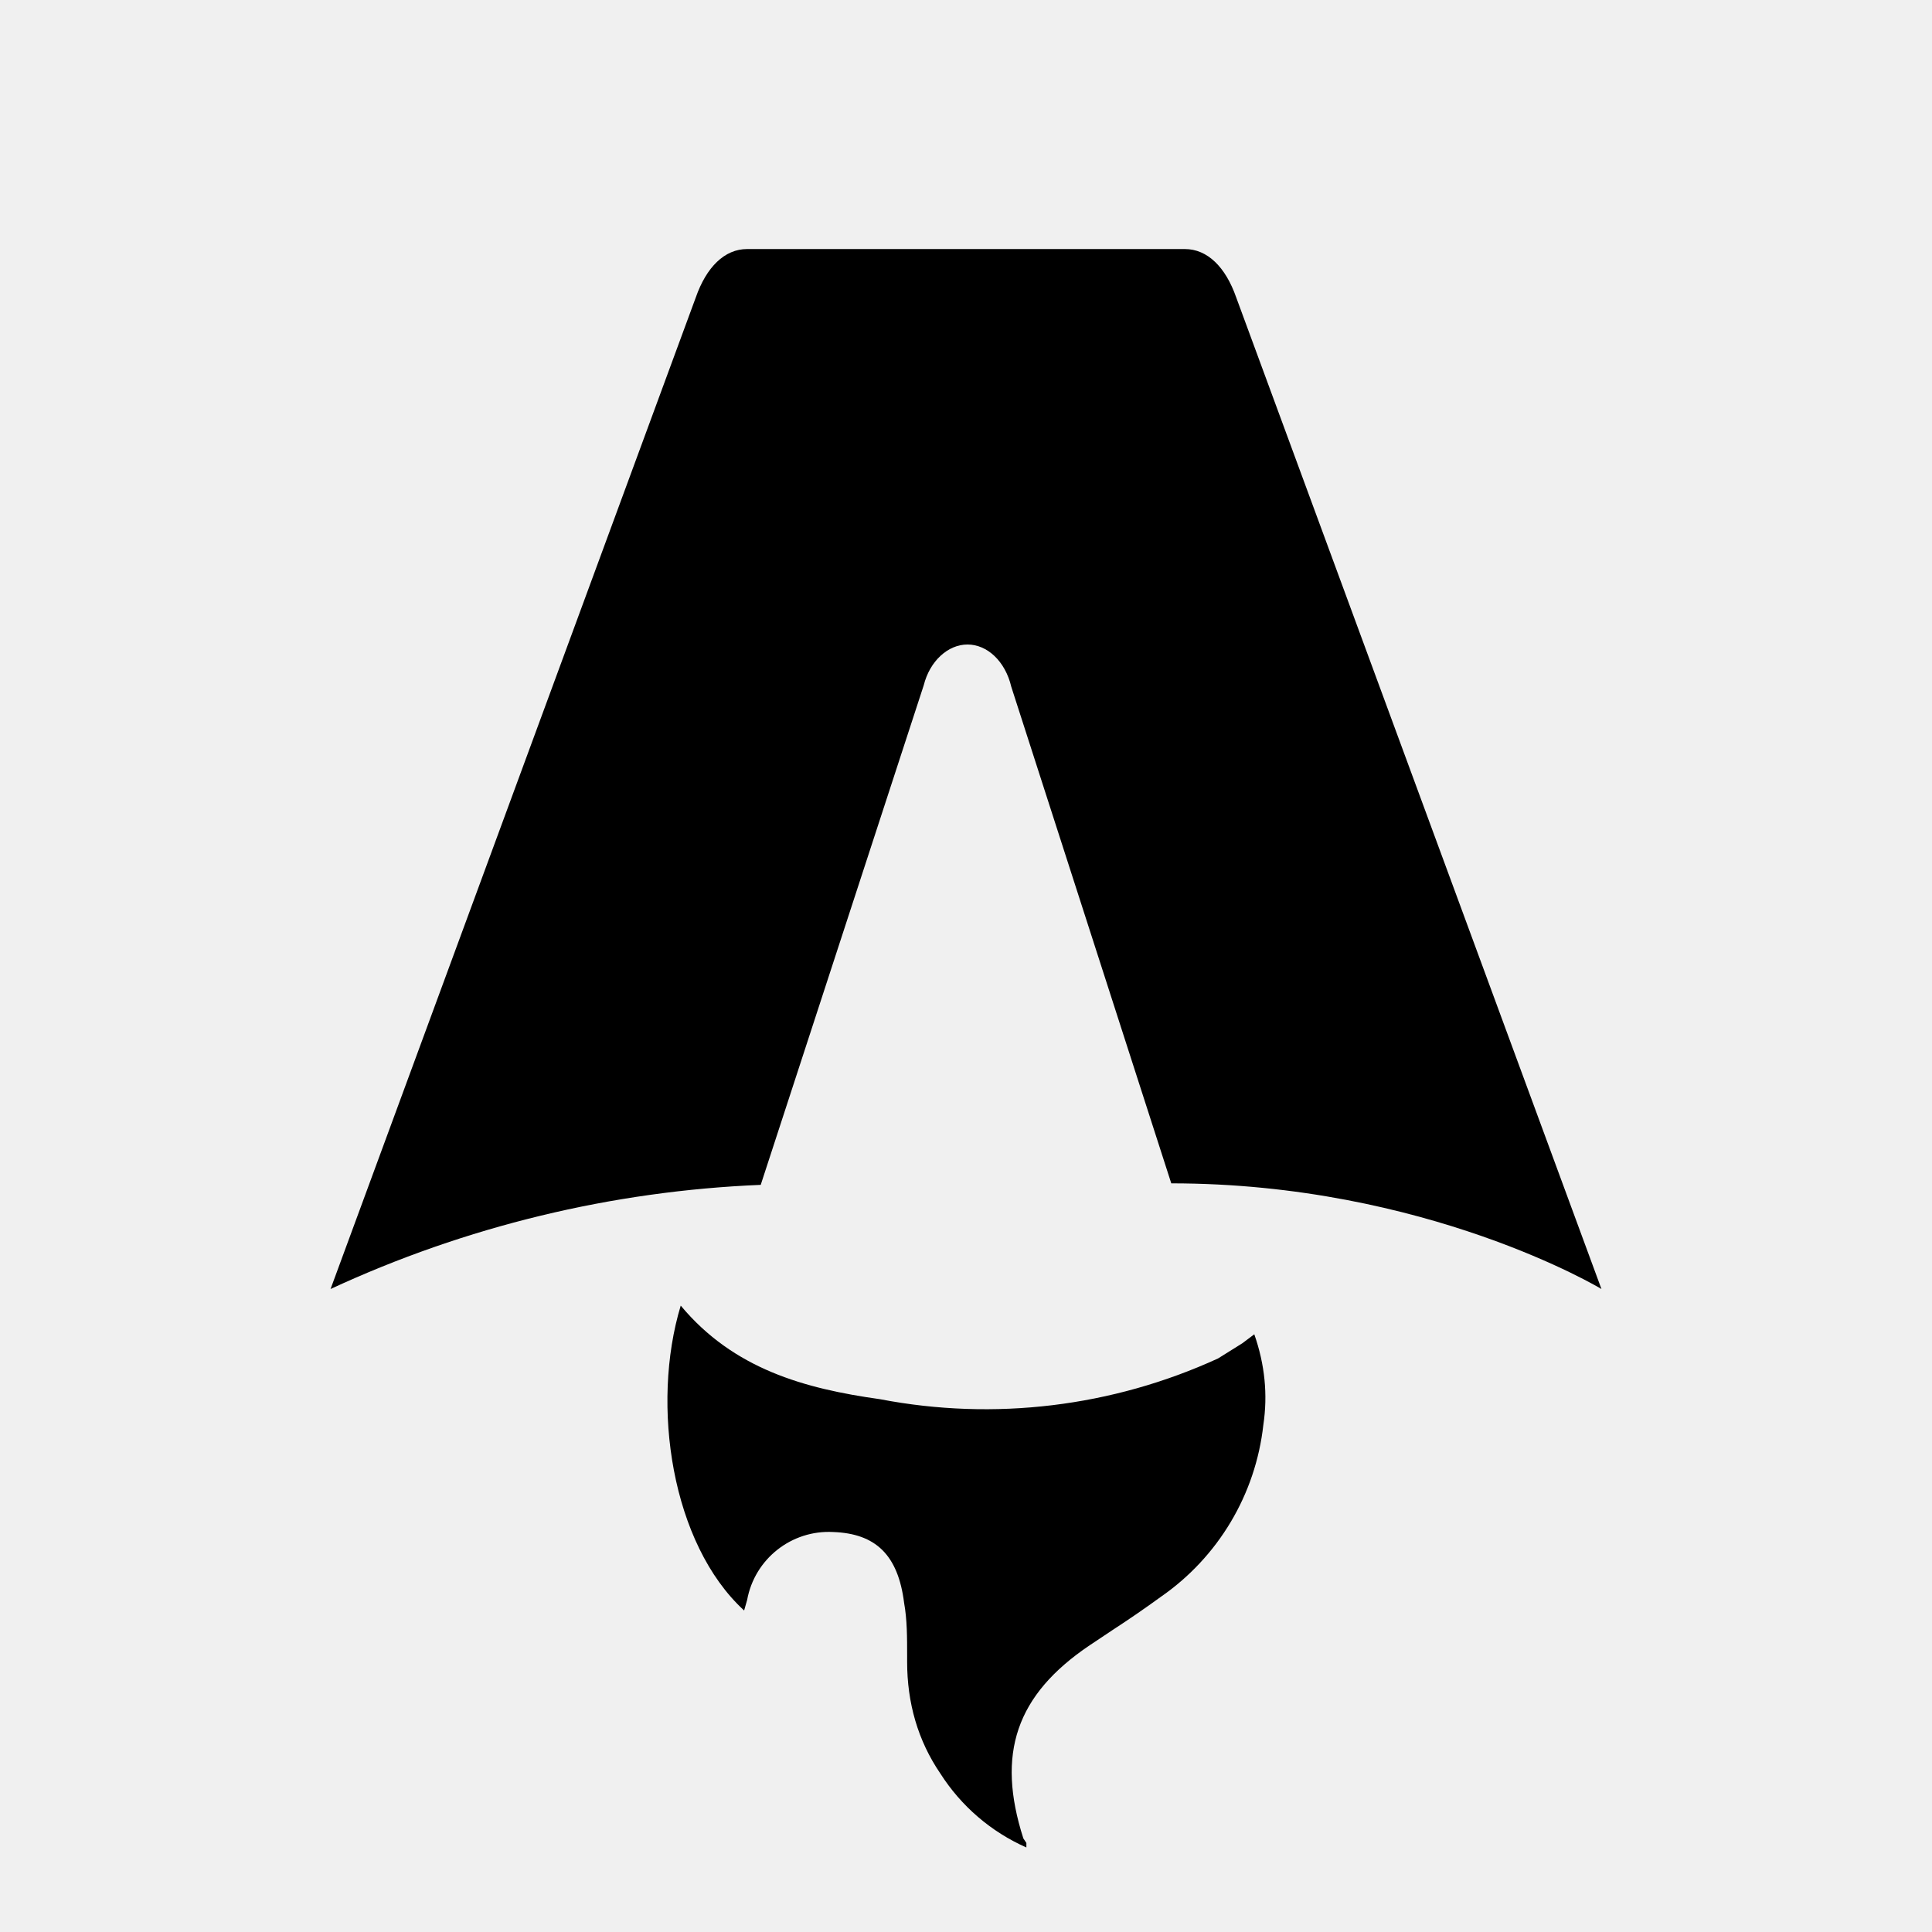
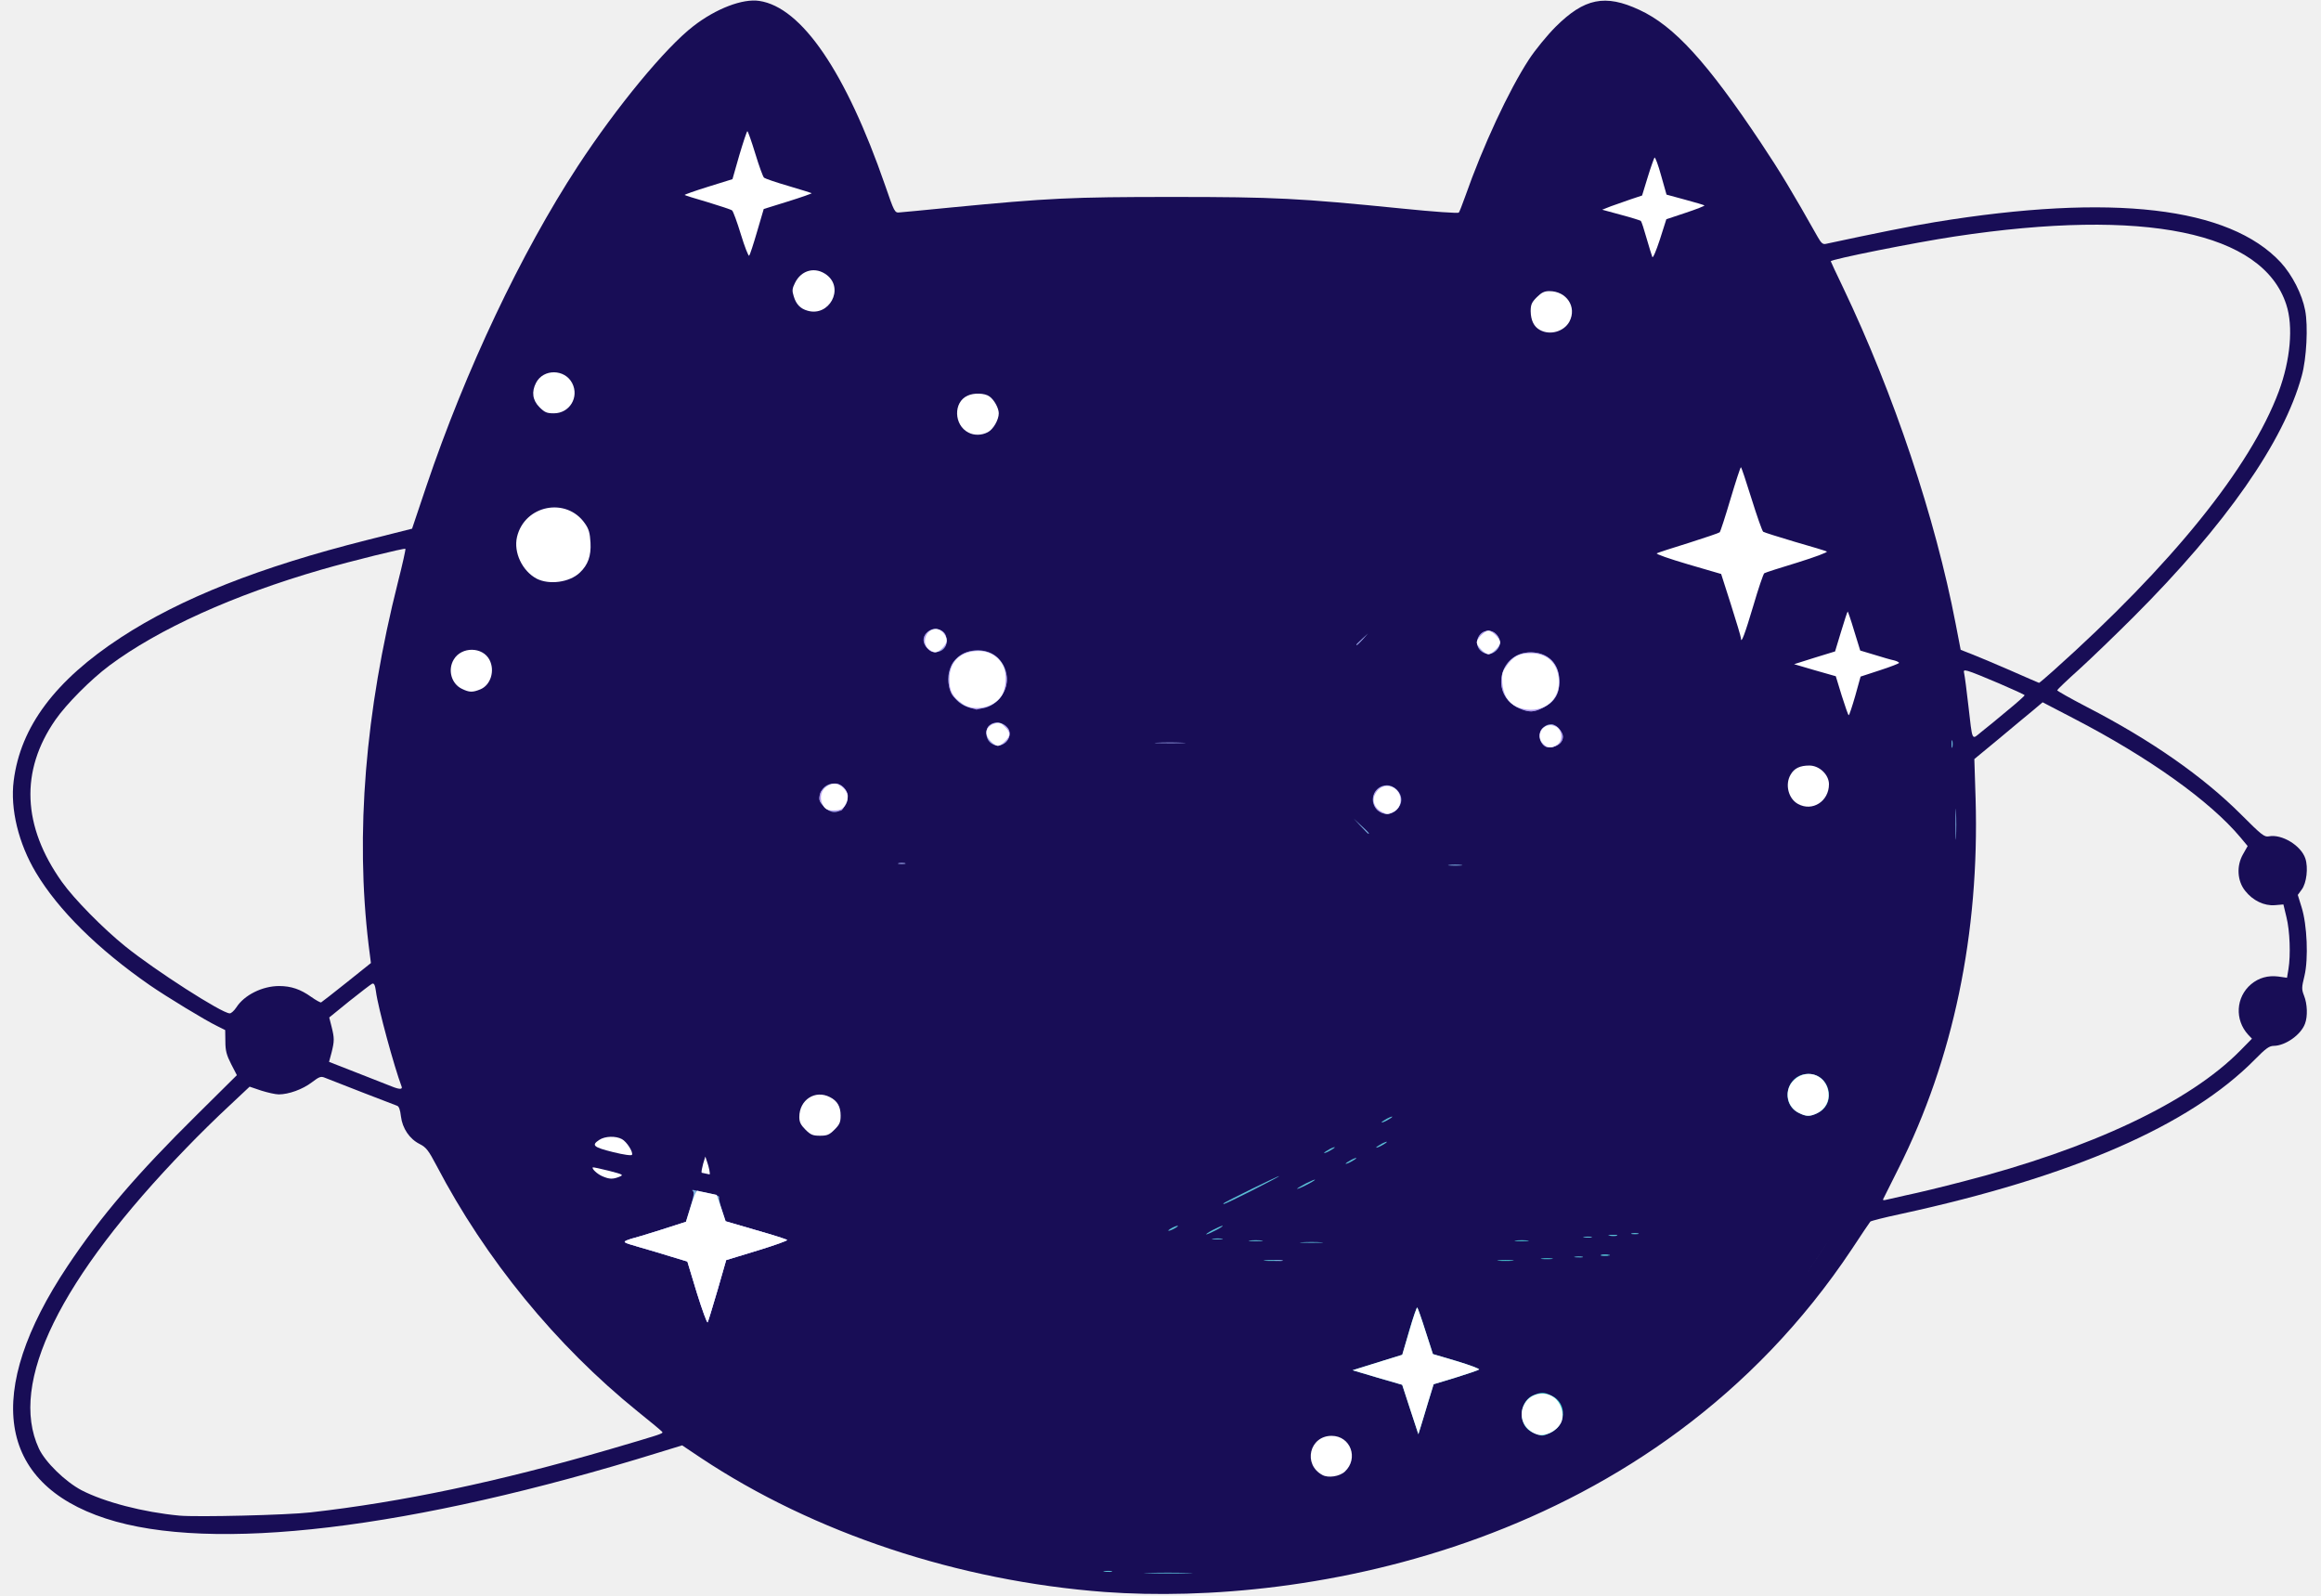
- <svg xmlns="http://www.w3.org/2000/svg" fill="none" viewBox="0 0 128 128">
-   <path d="M50.4 78.5a75.1 75.1 0 0 0-28.5 6.9l24.2-65.7c.7-2 1.9-3.2 3.4-3.2h29c1.5 0 2.7 1.2 3.4 3.2l24.2 65.7s-11.6-7-28.5-7L67 45.5c-.4-1.7-1.6-2.8-2.9-2.8-1.3 0-2.5 1.1-2.9 2.7L50.4 78.5Zm-1.1 28.2Zm-4.2-20.2c-2 6.6-.6 15.8 4.2 20.2a17.5 17.5 0 0 1 .2-.7 5.5 5.5 0 0 1 5.7-4.5c2.8.1 4.3 1.5 4.7 4.7.2 1.1.2 2.3.2 3.5v.4c0 2.7.7 5.2 2.2 7.4a13 13 0 0 0 5.7 4.9v-.3l-.2-.3c-1.8-5.6-.5-9.5 4.4-12.8l1.5-1a73 73 0 0 0 3.2-2.2 16 16 0 0 0 6.8-11.4c.3-2 .1-4-.6-6l-.8.6-1.6 1a37 37 0 0 1-22.4 2.7c-5-.7-9.7-2-13.2-6.2Z" />
-   <style>
-         path { fill: #000; }
-         @media (prefers-color-scheme: dark) {
-             path { fill: #FFF; }
-         }
-     </style>
+ <svg xmlns="http://www.w3.org/2000/svg" version="1.1" width="128" height="88">
+   <svg width="128" height="88" class="img-fluid" viewBox="0 0 12780 8880">
+     <defs>
+       <linearGradient id="SvgjsLinearGradient1002" x1="27.23%" x2="62.128%" y1="-7.883%" y2="79.167%" gradientUnits="userSpaceOnUse">
+         <stop offset="0%" style="stop-color:#000" />
+         <stop offset="11%" style="stop-color:#e47bf8" />
+         <stop offset="100%" style="stop-color:#3fc9cf" />
+       </linearGradient>
+     </defs>
+     <path fill="#180d56" d="M6080 8859c-814-61-1619-328-2249-747l-103-69-127 39c-1381 428-2491 561-3081 368-604-197-680-703-212-1405 187-280 384-510 724-846l218-216-32-62c-25-49-32-74-32-125l-1-64-44-22c-65-31-285-165-376-228-288-200-509-418-633-626-97-162-144-354-124-511 38-301 231-559 597-798 334-218 771-391 1370-542l250-63 80-238c218-645 527-1297 842-1779 216-330 488-660 644-780C3916 48 4065-9 4157 5c236 35 482 396 700 1025 52 151 54 155 81 152 15-1 142-13 282-27 548-53 674-59 1235-59 575 0 704 7 1284 65 167 17 307 27 311 22 4-4 19-44 35-88 99-282 243-592 356-765 34-52 101-134 148-181 160-159 275-183 466-94 193 89 377 291 677 741 108 162 174 272 315 522 20 35 29 43 46 39 260-56 483-101 607-121 985-161 1637-85 1924 224 64 70 119 177 136 267 17 87 8 268-19 365-100 366-422 827-936 1341-100 100-236 231-303 292-67 60-122 113-122 116 0 4 73 45 163 92 359 185 649 388 860 599 115 115 130 127 155 122 72-14 179 51 203 123 17 51 7 137-20 173l-22 30 21 68c31 97 39 288 16 383-16 65-16 74-2 110 18 45 21 115 5 156-23 62-109 122-174 123-25 0-45 15-105 76-362 367-1015 652-1973 860-89 19-164 38-167 42-4 4-49 72-102 152-1104.26 1660.902-3040.998 1989.747-4158 1909Zm4045-1981c-309.216 466.318 11.675-17.304 0 0zM1660 8416c506-57 1044-170 1665-351 283-83 296-87 293-96-2-4-64-56-138-115-454-367-846-846-1119-1368-45-85-57-101-94-120-56-28-96-87-104-154-4-36-11-56-22-59-17-6-356-137-402-156-22-9-31-5-72 26-51 39-129 67-184 67-18 0-62-10-97-21l-65-22-115 108c-64 59-171 164-238 234-704 727-989 1307-820 1671 35 76 147 185 238 233 128 66 343 122 544 141 98 9 601-3 730-18zm8594-1706C0 0 0 0 10254 6710Zm291-60c55-11 195-45 310-75 713-183 1262-442 1544-729l65-66-21-22c-76-83-69-209 16-281 43-36 94-50 151-43l49 7 8-48c13-78 8-213-11-289l-17-71-47 4c-59 5-123-25-166-80-44-55-49-138-12-203l26-46-40-48c-170-203-511-446-928-662l-173-90-52 44c-29 23-114 95-190 158l-138 114 7 221c22 747-124 1450-429 2057-45 90-84 167-86 172-2 4 5 6 15 3 11-3 64-15 119-27zm-8378-603c-41-108-132-441-143-530-5-35-10-47-21-43-7 3-64 47-127 97l-112 91 13 51c16 64 16 80 0 144l-14 52 156 61c86 34 172 67 191 75 44 18 63 18 57 2zm-920-441c44-69 145-119 238-119 67 0 119 18 178 60 27 19 52 33 56 31s68-52 142-111l135-108-13-102c-74-616-19-1296 164-2020 25-98 43-180 41-183-6-5-298 67-468 116-491 142-906 330-1180 534-104 78-239 214-300 302-197 284-184 591 36 901 69 97 231 261 354 360 165 133 537 372 580 372 8 1 25-15 37-33zm9856-1652c53-43 96-82 96-85 1-6-276-125-315-135-24-6-26-5-21 17 3 13 13 89 22 169 25 214 17 198 74 152 27-21 92-74 144-118zm255-221c659-589 1097-1131 1255-1554 65-175 82-363 42-484-131-404-787-539-1845-379-225 34-690 127-690 138 0 2 31 68 69 147 282 591 513 1281 626 1870l28 145 61 24c34 13 131 54 216 91 85 38 157 68 159 69 2 0 38-30 79-67z" />
+     <g fill="url(#a)" style="transform:none">
+       <path d="M6105 8749c-784-59-1543-303-2148-689l-89-57 199-68c655-224 1417-531 2107-849l230-106 145 10c456 31 1365 40 1831 20 585-26 1134-79 1609-155 85-14 156-23 158-21 6 6-42 76-150 219-512 675-1235 1180-2092 1460-370 122-641 177-1140 234-84 9-545 11-660 2z" />
+       <path d="M6930 6909c-113-5-234-11-270-15l-65-6 220-107c738-360 1668-880 2380-1331 552-350 985-653 1570-1098l43-32 7 135c6 116 4 200-10 430-6 88-38 328-61 455-68 375-172 701-330 1029-57 117-157 308-179 339-6 7-437 74-655 101-420 52-783 82-1235 101-275 11-1111 11-1415-1z" />
+     </g>
+     <g fill="#38CDCD" style="transform:none">
+       <path fill="url(#a)" d="M5811 8719c-667-88-1329-324-1854-659l-89-57 199-68c655-224 1417-531 2107-849l230-106 145 10c314 21 646 30 1116 30 617 0 971-15 1479-61 120-11 220-18 221-17 2 2-273 149-610 328-581 308-613 326-587 337 19 8 23 13 12 16-8 3-66 22-127 42-62 20-121 44-131 53-11 9-34 67-52 127-18 61-36 116-40 124-5 9-17-16-35-70-15-46-30-88-32-92-4-7-129 55-301 151l-63 34 26 28c91 95-28 250-143 186-30-16-62-65-62-93 0-13-2-23-5-23-2 0-280 146-617 325-336 179-619 325-627 324-9 0-81-9-160-20z" />
+       <path d="M8490 7983c-39-12-63-30-76-55-31-60-7-140 51-164 44-18 59-18 101 2 91 43 83 170-12 210-35 15-40 15-64 7z" />
+       <path fill="url(#a)" d="M6930 6909c-113-5-234-11-270-15l-65-6 220-107c738-360 1668-880 2380-1331 552-350 985-653 1570-1098l43-32 7 135c6 116 4 200-10 430-6 88-38 328-61 455-62 342-167 683-299 965l-41 90-367 195c-230 122-330.934 178.747-347.857 188.486-16.519 12.371-.686.277-14.229 13.494-14 0-81.914 14.02-144.914 23.02-287 39-765 77-1185 95-275 11-1111 11-1415-1z" />
+     </g>
+     <g fill="#47C6D1" style="transform:none">
+       <path fill="url(#a)" d="M4755 8456c-298-114-558-243-798-396l-89-57 199-68c655-224 1417-531 2107-849l230-106 145 10c294 20 637 30 1071 32 323 2 391 4 250 8l-195 5-1388 738c-764 405-1389 737-1390 737-1-1-65-25-142-54z" />
+       <path d="m7780 7844-45-138-138-40-138-41 38-12c21-6 83-26 138-43l101-31 38-135c22-74 42-132 45-128 3 3 24 62 46 132l41 127 132 39c73 22 129 43 125 47-5 4-63 24-131 45l-122 37-31 101c-16 56-36 118-42 139l-12 38-45-137zm493-831c20-2 54-2 75 0 20 2 3 4-38 4s-58-2-37-4zm240-10c15-2 39-2 55 0 15 2 2 4-28 4s-43-2-27-4zm335-20c12-2 30-2 40 0 9 3-1 5-23 4-22 0-30-2-17-4z" />
+       <path fill="url(#a)" d="M6930 6909c-113-5-234-11-270-15l-65-6 220-107c738-360 1668-880 2380-1331 552-350 985-653 1570-1098l43-32 7 135c6 116 4 200-10 430-8 122-66 521-77 530-2 1-640 340-1419 754l-1416 751-379-2c-208 0-471-5-584-9z" />
+       <path d="M8368 6903c17-2 47-2 65 0 17 2 3 4-33 4s-50-2-32-4z" />
+       <path fill="url(#a)" d="M6240 6869c-585-47-1241-128-1770-220-612-105-1352-279-1806-424l-111-35-7-40c-14-89-118-158-219-147l-53 7-36-113c-179-549-220-1227-117-1957 99-702 343-1465 709-2216 230-473 433-801 713-1153 298-374 511-511 669-430 103 53 231 223 349 464 82 169 113 246 194 480 49 139 68 184 88 199 26 19 29 19 364-13 480-45 539-49 914-62 521-18 975 1 1667 71 337 34 338 34 366-42 204-565 348-848 516-1015 77-77 128-103 201-103 146 1 345 154 545 420 426 566 770 1231 1028 1990 186 545 314 1122 351 1585l7 80-82 63c-899 696-1915 1350-3054 1967-474 256-1275 657-1307 654-8-1-61-6-119-10zm271-2038c23-19 24-25 27-187l3-169 73-90c97-119 101-128 87-176-19-62-42-69-240-69h-169l-26 31c-45 53-37 83 54 200l80 102v336l26 20c33 26 55 26 85 2zm1684-36c76-16 189-66 260-115 212-146 341-435 306-684-29-206-127-381-279-496-307-232-733-197-988 83-76 83-119 155-157 264-30 83-32 96-32 233s2 150 32 233c86 244 268 412 514 477 91 23 245 26 344 5zm-3082-11c93-20 236-90 311-151 173-142 278-384 263-608-21-316-235-580-542-666-111-31-269-31-379 0-458 128-679 633-460 1051 104 199 289 334 529 384 51 10 213 5 278-10z" />
+       <path d="M8888 6873c12-2 30-2 40 0 9 3-1 5-23 4-22 0-30-2-17-4zm1054-680c-108-53-68-217 53-217s160 166 51 218c-42 20-62 20-104-1z" />
+     </g>
+     <g fill="#5ABDD5" style="transform:none">
+       <path d="M6322 8753c59-2 158-2 220 0 62 1 14 3-107 3s-172-2-113-3zm-244-10c12-2 30-2 40 0 9 3-1 5-23 4-22 0-30-2-17-4z" />
+       <path fill="url(#a)" d="m3967 8066-99-63 199-68c221-75 618-220 792-289 63-25 116-44 117-43 2 1-208 114-466 251-409 218-467 251-452 262 41 32-1 9-91-50zm-300-207c-166-126-311-256-488-437-289-296-512-598-690-936l-50-96 49-48 50-49 59 19c252 80 810 228 1083 286 52 12 147 32 210 46 565 122 1516 259 2127 307 90 7 159 16 155 20-10 10-371 172-654 293-531 227-1044 424-1556 596l-203 69-92-70z" />
+       <path d="M6973 7013c20-2 54-2 75 0 20 2 3 4-38 4s-58-2-37-4zm1725-20c12-2 30-2 40 0 9 3-1 5-23 4-22 0-30-2-17-4zm145-10c9-2 25-2 35 0 9 3 1 5-18 5s-27-2-17-5zm-1665-70c28-2 76-2 105 0 28 2 5 3-53 3s-81-1-52-3zm-290-10c17-2 47-2 65 0 17 2 3 4-33 4s-50-2-32-4zm-205-10c15-2 37-2 50 0 12 2 0 4-28 4-27 0-38-2-22-4zm2065-10c12-2 30-2 40 0 9 3-1 5-23 4-22 0-30-2-17-4z" />
+       <path fill="url(#a)" d="M6240 6869c-585-47-1241-128-1770-220-612-105-1352-279-1806-424l-111-35-7-40c-14-89-118-158-219-147l-53 7-36-113c-179-549-220-1227-117-1957 99-702 343-1465 709-2216 230-473 433-801 713-1153 298-374 511-511 669-430 103 53 231 223 349 464 82 169 113 246 194 480 49 139 68 184 88 199 26 19 29 19 364-13 480-45 539-49 914-62 521-18 975 1 1667 71 337 34 338 34 366-42 204-565 348-848 516-1015 77-77 128-103 201-103 146 1 345 154 545 420 426 566 770 1231 1028 1990 186 545 314 1122 351 1585l7 80-82 63c-580 449-1177 860-1863 1281-108 66-202 122-209 124-6 1-20 10-30 20s-23 15-28 12c-6-4-10-2-10 4s-10 15-21 22c-16 8-20 8-14-1 4-6-16 0-44 15-29 14-49 30-46 35s0 12-6 16c-8 4-9 3-5-4s4-12 0-12c-17 0-2071 1096-2067 1103 2 4-4 6-14 6-10-1-65-6-123-10zm271-2038c23-19 24-25 27-187l3-169 73-90c97-119 101-128 87-176-19-62-42-69-240-69h-169l-26 31c-45 53-37 83 54 200l80 102v336l26 20c33 26 55 26 85 2zm1684-36c76-16 189-66 260-115 212-146 341-435 306-684-29-206-127-381-279-496-307-232-733-197-988 83-76 83-119 155-157 264-30 83-32 96-32 233s2 150 32 233c86 244 268 412 514 477 91 23 245 26 344 5zm-3082-11c93-20 236-90 311-151 173-142 278-384 263-608-21-316-235-580-542-666-111-31-269-31-379 0-458 128-679 633-460 1051 104 199 289 334 529 384 51 10 213 5 278-10z" />
+       <path d="M8893 6873c9-2 25-2 35 0 9 3 1 5-18 5s-27-2-17-5zm-2213-28c25-13 50-24 55-24 6 0-10 11-35 24s-49 24-55 24c-5 0 10-11 35-24zm2333 18c9-2 25-2 35 0 9 3 1 5-18 5s-27-2-17-5zm-2563-28c14-8 30-14 35-14 6 0-1 6-15 14s-29 14-35 14c-5 0 1-6 15-14zm291-139c10-9 309-156 309-151s-296 155-307 155c-3 0-4-2-2-4zm409-81c0-2 23-16 50-30 28-14 50-23 50-20 0 2-22 16-50 30-27 14-50 23-50 20zm270-139c0-3 14-12 30-21 17-9 30-13 30-11 0 3-13 12-30 21-16 9-30 13-30 11zm-120-60c0-3 14-12 30-21 17-9 30-13 30-11 0 3-13 12-30 21-16 9-30 13-30 11zm290-30c0-3 14-12 30-21 17-9 30-13 30-11 0 3-13 12-30 21-16 9-30 13-30 11zm30-140c0-3 14-12 30-21 17-9 30-13 30-11 0 3-13 12-30 21-16 9-30 13-30 11z" />
+       <path fill="url(#a)" d="M9890 4995c0-2 60-45 133-96 200-140 465-334 632-463l150-116 6 73c4 39 6 131 6 202l-1 130-5-107-6-106-457 243c-252 133-458 242-458 240z" />
+     </g>
+     <g fill="#68B6D9" style="transform:none">
+       <path fill="url(#a)" d="M3199 7442c-308-314-527-609-710-956l-50-96 49-48 50-49 59 19c251 80 806 226 1083 287 357 77 604 124 970 185 80 13 135 25 124 25-12 1-208 100-435 221-228 121-420 218-426 215-7-2-13 0-13 6s-7 36-17 67l-16 57-12-35c-6-19-17-35-23-35s-121 58-256 130l-245 130 36 37c21 21 35 38 31 38-3 0-92-89-199-198z" />
+       <path d="M8133 6913C0 0 0 0 8133 6913Z" />
+       <path fill="url(#a)" d="M4860 6713c-14-2-135-22-270-44-649-106-1433-287-1926-444l-111-35-7-40c-14-89-118-158-219-147l-53 7-36-113c-179-549-220-1227-117-1957 99-702 343-1465 709-2216 230-473 433-801 713-1153 298-374 511-511 669-430 103 53 231 223 349 464 82 169 113 246 194 480 49 139 68 184 88 199 26 19 29 19 364-13 480-45 539-49 914-62 521-18 975 1 1667 71 337 34 338 34 366-42 121-335 194-511 278-668 113-213 249-385 343-430 125-61 289 11 480 212 216 226 532 705 755 1143 314 618 555 1308 691 1974 16 79 29 149 29 156 0 11-448 255-468 255-6 0-16 23-23 50-7 28-16 50-20 50s-10-17-14-37c-3-20-10-32-13-27-12 18-5269 2804-5288 2803-11-1-30-4-44-6zm1651-1882c23-19 24-25 27-187l3-169 73-90c97-119 101-128 87-176-19-62-42-69-240-69h-169l-26 31c-45 53-37 83 54 200l80 102v336l26 20c33 26 55 26 85 2zm1684-36c76-16 189-66 260-115 212-146 341-435 306-684-29-206-127-381-279-496-307-232-733-197-988 83-76 83-119 155-157 264-30 83-32 96-32 233s2 150 32 233c86 244 268 412 514 477 91 23 245 26 344 5zm-3082-11c93-20 236-90 311-151 173-142 278-384 263-608-21-316-235-580-542-666-111-31-269-31-379 0-458 128-679 633-460 1051 104 199 289 334 529 384 51 10 213 5 278-10z" />
+       <path d="M10792 4140c0-19 2-27 5-17 2 9 2 25 0 35-3 9-5 1-5-18z" />
+     </g>
+     <g fill="#7BADDE" style="transform:none">
+       <path d="m3810 7195-53-175-86-26c-47-15-129-39-181-54-90-26-94-28-67-39 16-6 31-11 34-11s70-20 149-45l143-46 25-82c19-62 22-83 13-90-7-5-2-7 13-3 14 3 51 11 82 17 32 6 55 16 52 21-3 4 4 37 15 71l21 63 168 49c92 26 170 51 174 55 5 3-70 30-165 59l-174 53-48 167c-27 91-51 172-55 179-3 7-30-67-60-163zm3218-182c12-2 30-2 40 0 9 3-1 5-23 4-22 0-30-2-17-4z" />
+       <path fill="url(#a)" d="M2687 6818c-96-146-160-254-216-366l-32-63 50-48 49-48 59 19c149 47 517 150 696 194 108 27 197 51 197 54s-160 91-355 194c-195 104-352 193-349 197 3 5 3 9 0 9-2 0-47-64-99-142zM3489 6449c-181-41-649-168-825-224l-111-35-7-40c-14-89-118-158-219-147l-53 7-36-113c-179-549-220-1227-117-1957 99-702 343-1465 709-2216 230-473 433-801 713-1153 298-374 511-511 669-430 103 53 231 223 349 464 82 169 113 246 194 480 49 139 68 184 88 199 26 19 29 19 364-13 480-45 539-49 914-62 521-18 975 1 1667 71 337 34 338 34 366-42 204-565 348-848 516-1015 77-77 128-103 201-103 146 1 345 154 545 420 349 464 638 986 881 1590 71 177 249 688 242 694-2 2-105 56-228 121-130 68-218 121-211 125 6 4-16 15-52 25-35 9-68 21-74 26s-14 6-17 2c-4-3-7-1-7 6 0 8-6 11-16 7-8-3-13-2-9 3 3 5-42 33-99 62l-104 53-42 146c-23 80-45 149-48 154-2 5-21-43-41-107-26-82-40-112-47-102s-817 445-829 445c-2 0-18-26-35-57-137-243-372-383-645-385-211-1-401 82-541 235-76 83-119 155-157 264-29 82-31 97-32 228 0 128 3 148 29 228 16 48 43 112 61 141 18 30 27 52 20 50-11-5-3743 1969-3755 1986-3 4-79-10-171-31zm3022-1618c23-19 24-25 27-187l3-169 73-90c97-119 101-128 87-176-19-62-42-69-240-69h-169l-26 31c-45 53-37 83 54 200l80 102v336l26 20c33 26 55 26 85 2zm-1398-47c93-20 236-90 311-151 173-142 278-384 263-608-21-316-235-580-542-666-111-31-269-31-379 0-458 128-679 633-460 1051 104 199 289 334 529 384 51 10 213 5 278-10z" />
+       <path d="M7998 4813c17-2 47-2 65 0 17 2 3 4-33 4s-50-2-32-4zm2816-228c0-77 2-107 3-67 2 40 2 103 0 140s-3 4-3-73zm-3309 13-40-43 43 40c39 36 47 45 39 45-2 0-21-19-42-42z" />
+     </g>
+     <g fill="#96A0E5" style="transform:none">
+       <path d="M3859 6440C0 0 0 0 3859 6440Z" />
+       <path fill="url(#a)" d="M2238 5898c-179-550-220-1228-117-1958 99-702 343-1465 709-2216 230-473 433-801 713-1153 298-374 511-511 669-430 103 53 231 223 349 464 82 169 113 246 194 480 49 139 68 184 88 199 26 19 29 19 364-13 480-45 539-49 914-62 521-18 975 1 1667 71 337 34 338 34 366-42 204-565 348-848 516-1015 77-77 128-103 201-103 146 1 345 154 545 420 112 149 313 451 410 615 129 221 372 708 344 690-8-5-4330 2281-4452 2355l-47 29 7-32c4-18 7-81 7-142-1-85-6-127-24-185-79-257-264-440-516-511-111-31-269-31-379 0-172 48-326 158-421 301-240 361-117 856 262 1053 35 17 63 34 63 37 0 8-2349 1253-2373 1257-20 4-26-6-59-109z" />
+       <path d="M4933 4803c9-2 25-2 35 0 9 3 1 5-18 5s-27-2-17-5zm2662-298c-50-49-15-135 55-135 41 0 80 39 80 80s-39 80-80 80c-19 0-40-9-55-25zm-3077-15c-25-26-29-36-24-63 8-41 39-67 80-67 69 0 101 86 51 135-33 34-70 32-107-5zm3999-348c-39-43-8-112 49-112 25 0 64 43 64 69 0 50-80 80-113 43zm-3077-12c-25-25-26-72-2-93 41-37 112-6 112 48 0 14-9 34-20 45s-31 20-45 20-34-9-45-20zm932 3c37-2 100-2 140 0 40 1 10 3-67 3s-110-1-73-3zm2012-192c-162-74-112-311 66-311 96 0 160 64 160 161 0 70-27 115-90 147-53 27-82 27-136 3zm-3049-1c-103-23-156-137-109-237 48-99 204-115 273-27 96 122-14 298-164 264zm2835-320c-40-40-11-110 45-110 32 0 65 33 65 65s-33 65-65 65c-14 0-34-9-45-20zm-3078-13c-27-29-28-61-2-87 43-43 110-14 110 48 0 57-68 82-108 39zm2388-20c0-2 15-16 33-33l32-29-29 33c-28 30-36 37-36 29z" />
+     </g>
+     <g fill="#AC96EA" style="transform:none">
+       <path d="m3810 7195-53-175-86-26c-47-15-129-39-181-54-90-26-94-28-67-39 16-6 31-11 34-11s70-20 149-45l143-46 221-3 168 49c92 26 170 51 174 55 5 3-70 30-165 59l-174 53-48 167c-27 91-51 172-55 179-3 7-30-67-60-163zm45-757C0 0 0 0 3855 6438Z" />
+       <path fill="url(#a)" d="M2067 4781c-7-67 8-448 23-596 83-796 332-1624 740-2461 230-473 433-801 713-1153 298-374 511-511 669-430 103 53 231 223 349 464 82 169 113 246 194 480 49 139 68 184 88 199 26 19 29 19 364-13 480-45 539-49 914-62 521-18 975 1 1667 71 337 34 338 34 366-42 121-335 194-511 278-668 113-213 249-385 343-430 150-73 371 56 606 355 70 88 243 335 238 339-2 2-97 52-212 112-135 71-206 114-205 123 2 9 42 25 107 42 57 15 105 30 108 32 2 3-44 21-104 41l-108 36-34 110c-19 61-37 107-41 103s-17-46-30-93-26-92-31-100c-4-8-35-22-69-31-59-17-62-17-93 1-18 10-923 492-2012 1070-1740 924-1987 1053-2040 1061-164 24-295 89-414 206-46 46-85 83-87 83-1 0-501 265-1111 588-609 324-1122 596-1139 605l-31 16-6-58z" />
+       <path d="M7597 4508c-26-23-31-81-8-106 57-67 165-4 132 77-21 50-82 65-124 29zm-3079-21c-29-30-31-38-22-73 7-25 53-54 86-54 30 0 68 38 68 69 0 24-26 80-38 82-47 9-69 3-94-24zm3998-348c-23-34-21-76 6-90 40-21 67-19 88 8 36 46 17 90-43 100-28 4-37 1-51-18zm-3070-13c-42-41-29-95 26-103 21-3 58 13 70 31 23 33-1 81-44 91-21 5-33 1-52-19zm2936-188c-179-87-86-345 110-303 71 16 113 68 117 148s-30 130-112 165c-39 17-65 14-115-10zm-3043 3c-33-8-93-49-109-75-30-47-23-146 13-187 34-40 68-56 120-58 84-4 139 36 166 122 25 76-28 167-111 192-28 8-52 14-52 14-1-1-13-4-27-8zm2835-327c-20-19-24-31-19-52 7-32 31-52 60-52s53 20 60 52c5 21 1 33-19 52-14 15-32 26-41 26s-27-11-41-26zm-3080-5c-38-42-22-95 32-105 44-8 74 16 74 60 0 24-7 36-29 49-38 22-54 21-77-4z" />
+     </g>
+     <path fill="url(#a)" d="M2164 3688c3-13 15-72 26-133 168-872 660-2028 1163-2733 201-281 408-518 535-609 126-91 239-116 324-72 103 53 231 223 349 464 82 169 113 246 194 480 49 139 68 184 88 199 26 19 29 19 364-13 496-47 533-49 948-62 248-8 438-9 548-3l169 9-1835 974c-1010 536-1838 973-1842 972-4-2-19 8-33 22-37 35-92 57-149 58-42 1-44 2-15 8 29 5-4 25-397 234-236 125-432 227-435 227-4 0-4-10-2-22zm1063-675c-2-16-4-5-4 22 0 28 2 40 4 28 2-13 2-35 0-50zM8639 262c16-30 113-110 154-127 38-16 117-21 117-7 0 4-64 40-141 80-102 53-137 68-130 54z" style="transform:none" />
+     <path fill="url(#a)" d="M2550 2376c0-3 22-61 49-128 225-564 521-1112 814-1508 375-507 620-690 800-599 162 83 352 412 528 911l48 137-52 29c-29 16-410 219-849 451l-796 423 20 34c47 80-6 174-98 174-39 0-51-5-80-34-26-26-34-43-35-73-1-22-4-29-6-16-3 16-33 37-111 79-59 31-135 72-169 91-35 19-63 32-63 29zm408-290c15-9 21-15 14-16-17 0-72 55-72 72 1 7 7 1 16-14 8-15 27-34 42-42z" style="transform:none" />
+     <path fill="#FFF" d="M7291 8208c-110-59-72-218 51-218 106 0 152 126 74 199-29 27-92 37-125 19zm1194-226c-76-26-108-106-68-172 36-62 124-74 175-23 34 35 46 95 26 132-25 47-89 77-133 63zm-705-138-45-138-138-40-138-41 38-12c21-6 83-26 138-43l100-31 40-134c21-74 41-132 44-129s24 62 46 132l41 127 132 39c73 22 129 43 125 47-5 4-63 24-131 45l-122 37-31 101c-16 56-36 118-42 139l-12 38zm-3970-649-53-175-86-26c-47-15-129-39-181-54-90-26-94-28-67-39 16-6 31-11 34-11s70-20 149-45l143-46 26-84c14-47 31.559-90.785 38.248-88.723 7.248 2.234-2.735-1.198 17.315 4.064l89.466 18.957L3947 6726l23 70 168 49c92 26 170 51 174 55 5 3-70 30-165 59l-174 53-48 167c-27 91-51 172-55 179-3 7-30-67-60-163zm-525-649c-29-12-62-43-54-50 2-1 42 7 89 19 81 21 84 23 57 34-36 14-54 13-92-3zm551.255-20.146c-2-5 2.745-28.854 8.745-50.854l12-39 11 33c7 19 18.75 67.437 11.876 66.112-14.893-2.87-14.406-3.456-43.62-9.258zM3343 6411c-109-27-122-38-76-68 32-21 91-23 126-4 26 14 63 71 56 87-2 6-46 0-106-15zm1071-125c-26-26-34-42-34-70 0-96 88-153 170-111 42 21 60 53 60 103 0 37-6 50-34 78-29 29-41 34-81 34s-52-5-81-34zm5528-93c-64-31-82-117-37-172 69-81 188-47 202 57 7 50-18 95-63 117-40 19-61 19-102-2zM7620 4517c-38-19-54-60-38-94 20-42 58-59 96-44 61 25 65 113 6 140-31 14-33 14-64-2zm-3104-29c-25-35-20-83 10-107 35-28 69-26 99 4 27 26 31 54 14 88-16 30-28 37-71 37-27 0-41-6-52-22zm5422-14c-54-29-74-109-41-164 20-35 52-50 104-50 56 0 109 51 109 104 0 95-92 154-172 110zm-1418-334c-50-50 4-128 68-98 38 18 44 79 10 102-30 21-54 20-78-4zm-3075-15c-40-40-27-87 27-100 21-5 33-1 52 19 32 31 33 50 1 81-13 14-31 25-40 25s-27-11-40-25zm4736-254-33-108-116-33-116-34 114-36 114-35 33-109c18-60 35-111 37-113 1-2 18 46 36 107l34 110 80 24c45 14 93 28 109 31 15 4 27 10 27 14 0 3-48 22-107 41l-107 35-30 108c-17 59-33 107-36 107s-20-49-39-109zm-1809 62c-49-24-75-68-80-132-3-46 0-62 20-90 39-58 72-76 138-76 92 0 150 54 157 147 7 97-60 168-157 168-25 0-60-8-78-17zm-3082-15c-57-39-75-72-75-138 0-92 54-150 147-157 65-5 121 24 150 77 26 47 21 134-10 177-45 63-149 83-212 41zm-2788-85c-58-28-80-105-45-163 43-73 161-72 199 2 31 60 7 140-51 164-44 18-62 17-103-3zm5673-218c-14-13-25-31-25-40 0-21 44-65 65-65s65 44 65 65-44 65-65 65c-9 0-27-11-40-25zm-3075-3c-43-35-15-112 41-112 27 0 59 35 59 64 0 25-41 66-65 66-7 0-23-8-35-18zm4520-61c0-7-25-91-55-185l-55-172-185-54c-102-30-180-57-173-61s87-30 178-58c91-29 168-55 172-59s31-87 60-185c29-97 55-177 58-177s29 79 59 175 59 179 65 184c6 4 85 29 176 56 91 26 171 50 178 54s-66 31-162 61c-96 29-180 56-186 60-5 3-33 85-61 181-47 158-69 217-69 180zm-6702-331c-80-43-129-146-109-232 42-178 275-224 378-75 22 31 28 54 31 107 4 73-14 124-60 167-57 54-170 69-240 33zm2403-813c-81-41-85-169-5-205 35-17 96-15 122 4 26 18 52 65 52 94 0 36-31 90-61 105-34 18-76 19-108 2zm-2387-141c-39-39-45-86-19-136 41-79 160-77 201 2 40 78-14 168-102 168-39 0-51-5-80-34zm5567-430c-33-18-50-53-51-104 0-37 6-50 34-78 26-26 42-34 70-34 96 0 154 88 112 169-30 56-108 79-165 47zm-4075-107c-40-11-64-36-77-80-10-31-9-43 7-75 36-73 115-92 178-43 97 76 12 233-108 198zm4701-299c-3-8-18-55-32-104-14-50-28-93-32-97-5-3-55-19-112-34l-103-28 48-19c27-10 77-27 111-39l63-21 31-101c17-56 35-105 38-110 4-4 21 41 37 100l30 106 103 28c57 15 105 30 108 32 2 3-44 21-104 41l-108 36-36 113c-21 64-39 106-42 97zm-5072-125c-21-69-43-129-49-134s-67-25-136-46c-69-20-127-38-128-40-2-2 57-23 131-46l135-42 38-133c22-74 42-134 45-134s23 56 44 125 43 130 49 134c6 5 67 26 136 46s127 39 129 40c1 2-58 23-132 46l-135 42-37 126c-20 69-40 130-44 134s-25-49-46-118z" style="transform:none" />
+   </svg>
+   <style>@media (prefers-color-scheme: light) { :root { filter: none; } }
+ @media (prefers-color-scheme: dark) { :root { filter: none; } }
+ </style>
</svg>
